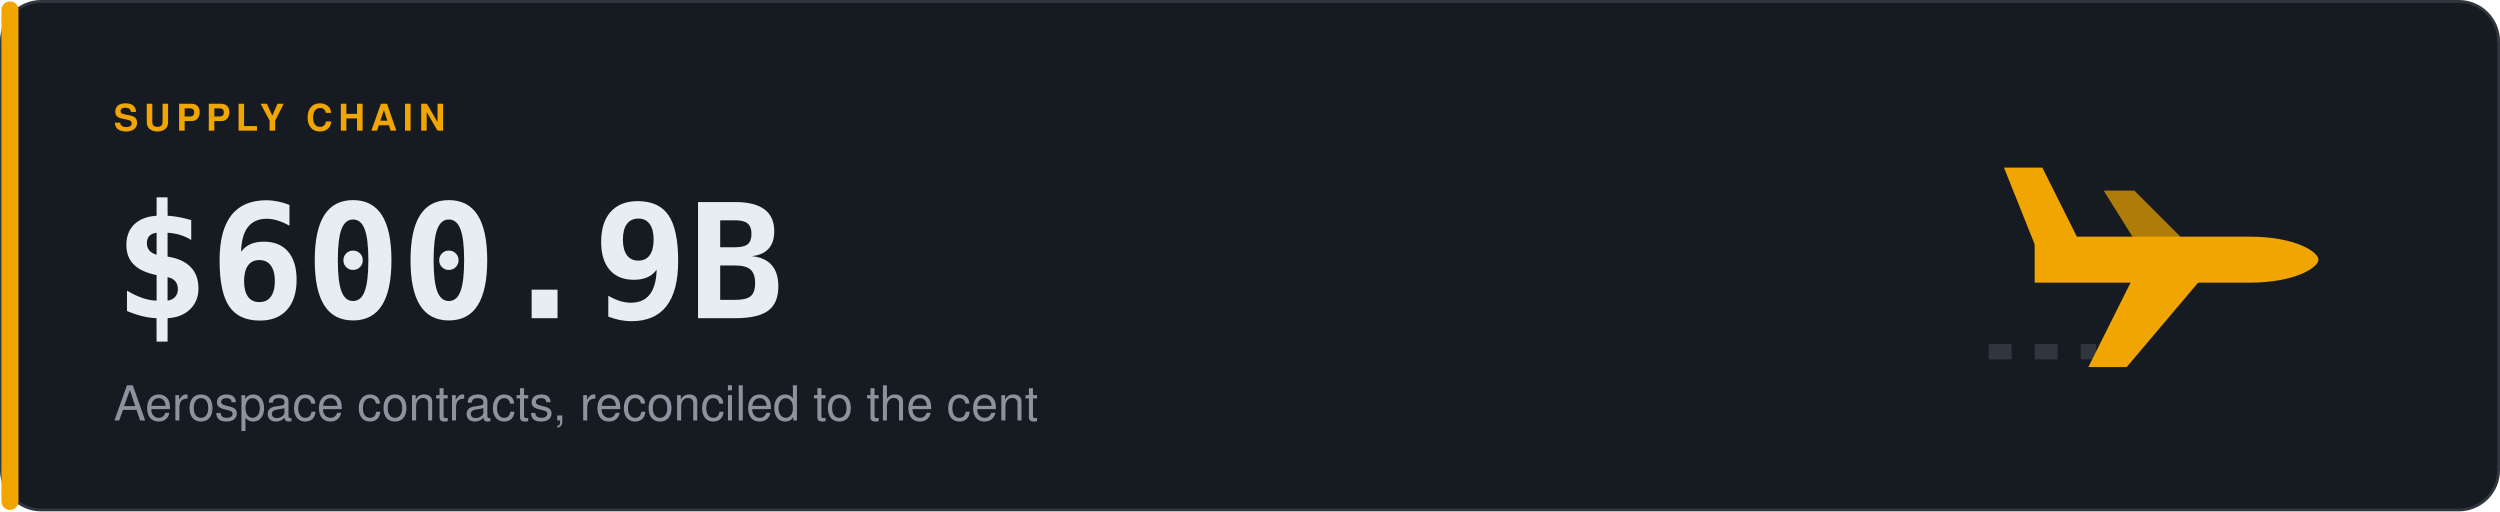
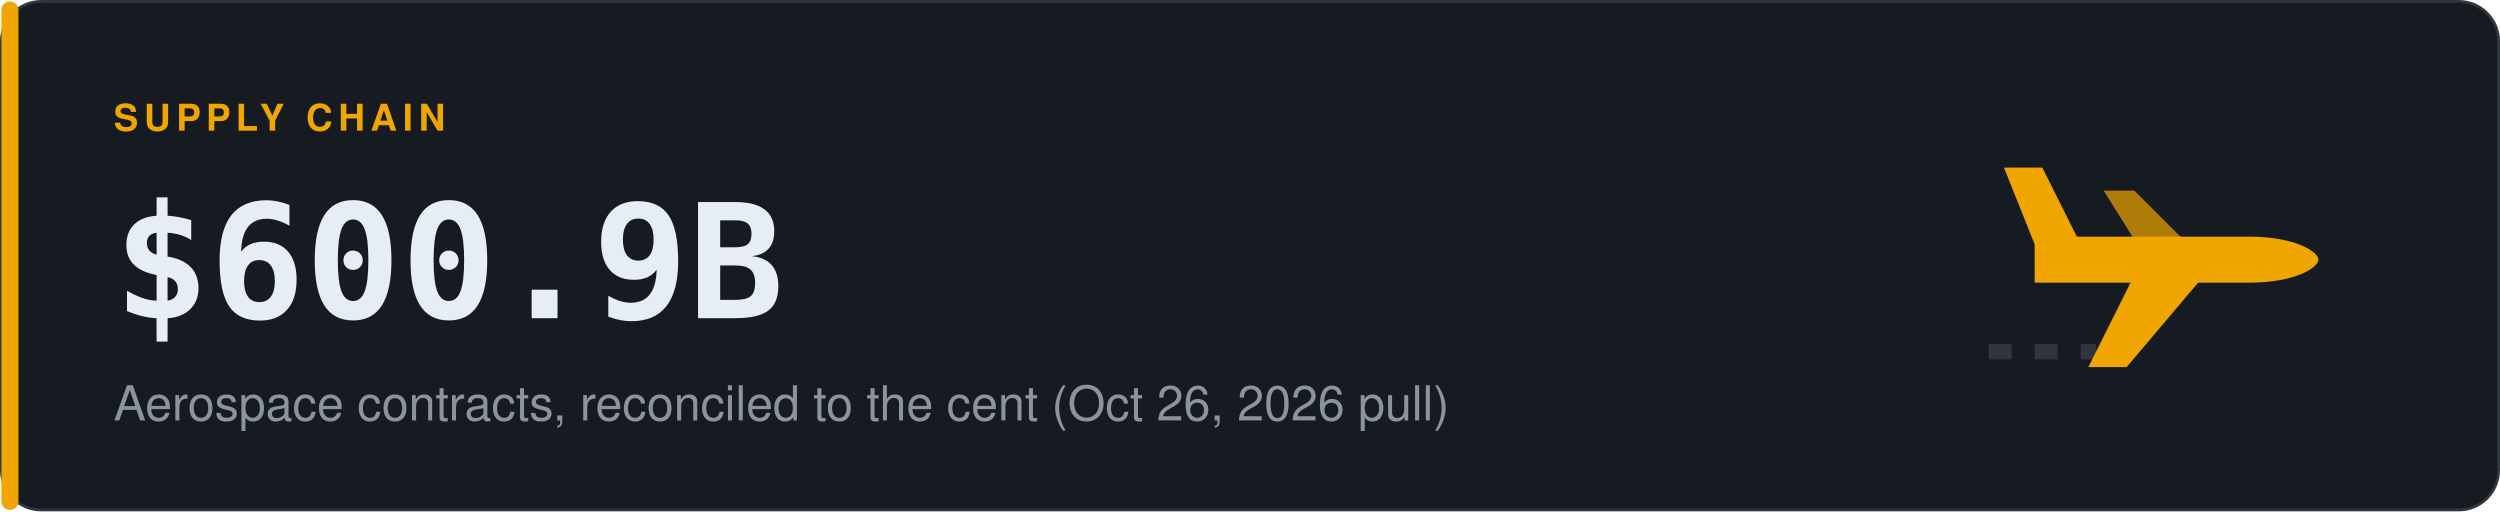
- <svg xmlns="http://www.w3.org/2000/svg" width="880" height="180" viewBox="0 0 880 180" role="img" aria-label="aero-supplier-spend: $600.9B, Aerospace contracts, reconciled to the cent">
+ <svg xmlns="http://www.w3.org/2000/svg" width="880" height="180" viewBox="0 0 880 180" role="img" aria-label="aero-supplier-spend: $600.9B, Aerospace contracts, reconciled to the cent as of the Oct 26, 2026 pull">
  <style>text{font-family:ui-sans-serif,-apple-system,'Segoe UI',Helvetica,Arial,sans-serif} .m{font-family:ui-monospace,SFMono-Regular,Menlo,Consolas,monospace} .pl{animation:fly 3s ease-in-out infinite} @keyframes fly{0%,100%{transform:translate(-2px,3px)}50%{transform:translate(2px,-3px)}}</style>
  <rect x="0.5" y="0.5" width="879" height="179" rx="14" fill="#161b22" stroke="#30363d" />
  <rect x="0.5" y="0.5" width="6" height="179" rx="3" fill="#f0a500" />
  <text x="40" y="46" font-size="13" font-weight="700" letter-spacing="2" fill="#f0a500">SUPPLY CHAIN</text>
  <text x="40" y="112" font-size="56" font-weight="700" fill="#e6edf3" class="m">$600.9B</text>
-   <text x="40" y="148" font-size="17" fill="#8b949e">Aerospace contracts, reconciled to the cent</text>
+   <text x="40" y="148" font-size="17" fill="#8b949e">Aerospace contracts, reconciled to the cent (Oct 26, 2026 pull)</text>
  <g transform="translate(700 32) scale(2.7)">
    <path d="M0 34 H14" stroke="#30363d" stroke-width="2" stroke-dasharray="3 3" />
    <g class="pl">
      <path d="M6 19 H34 C40 19 43 21 43 22 C43 23 40 25 34 25 H6 Z" fill="#f0a500" />
      <path d="M20 22 L13 36 H18 L29 23 Z" fill="#f0a500" />
      <path d="M20 21 L15 13 H19 L26 20 Z" fill="#f0a500" opacity=".7" />
      <path d="M6 20 L2 10 H7 L12 20 Z" fill="#f0a500" />
    </g>
  </g>
</svg>
